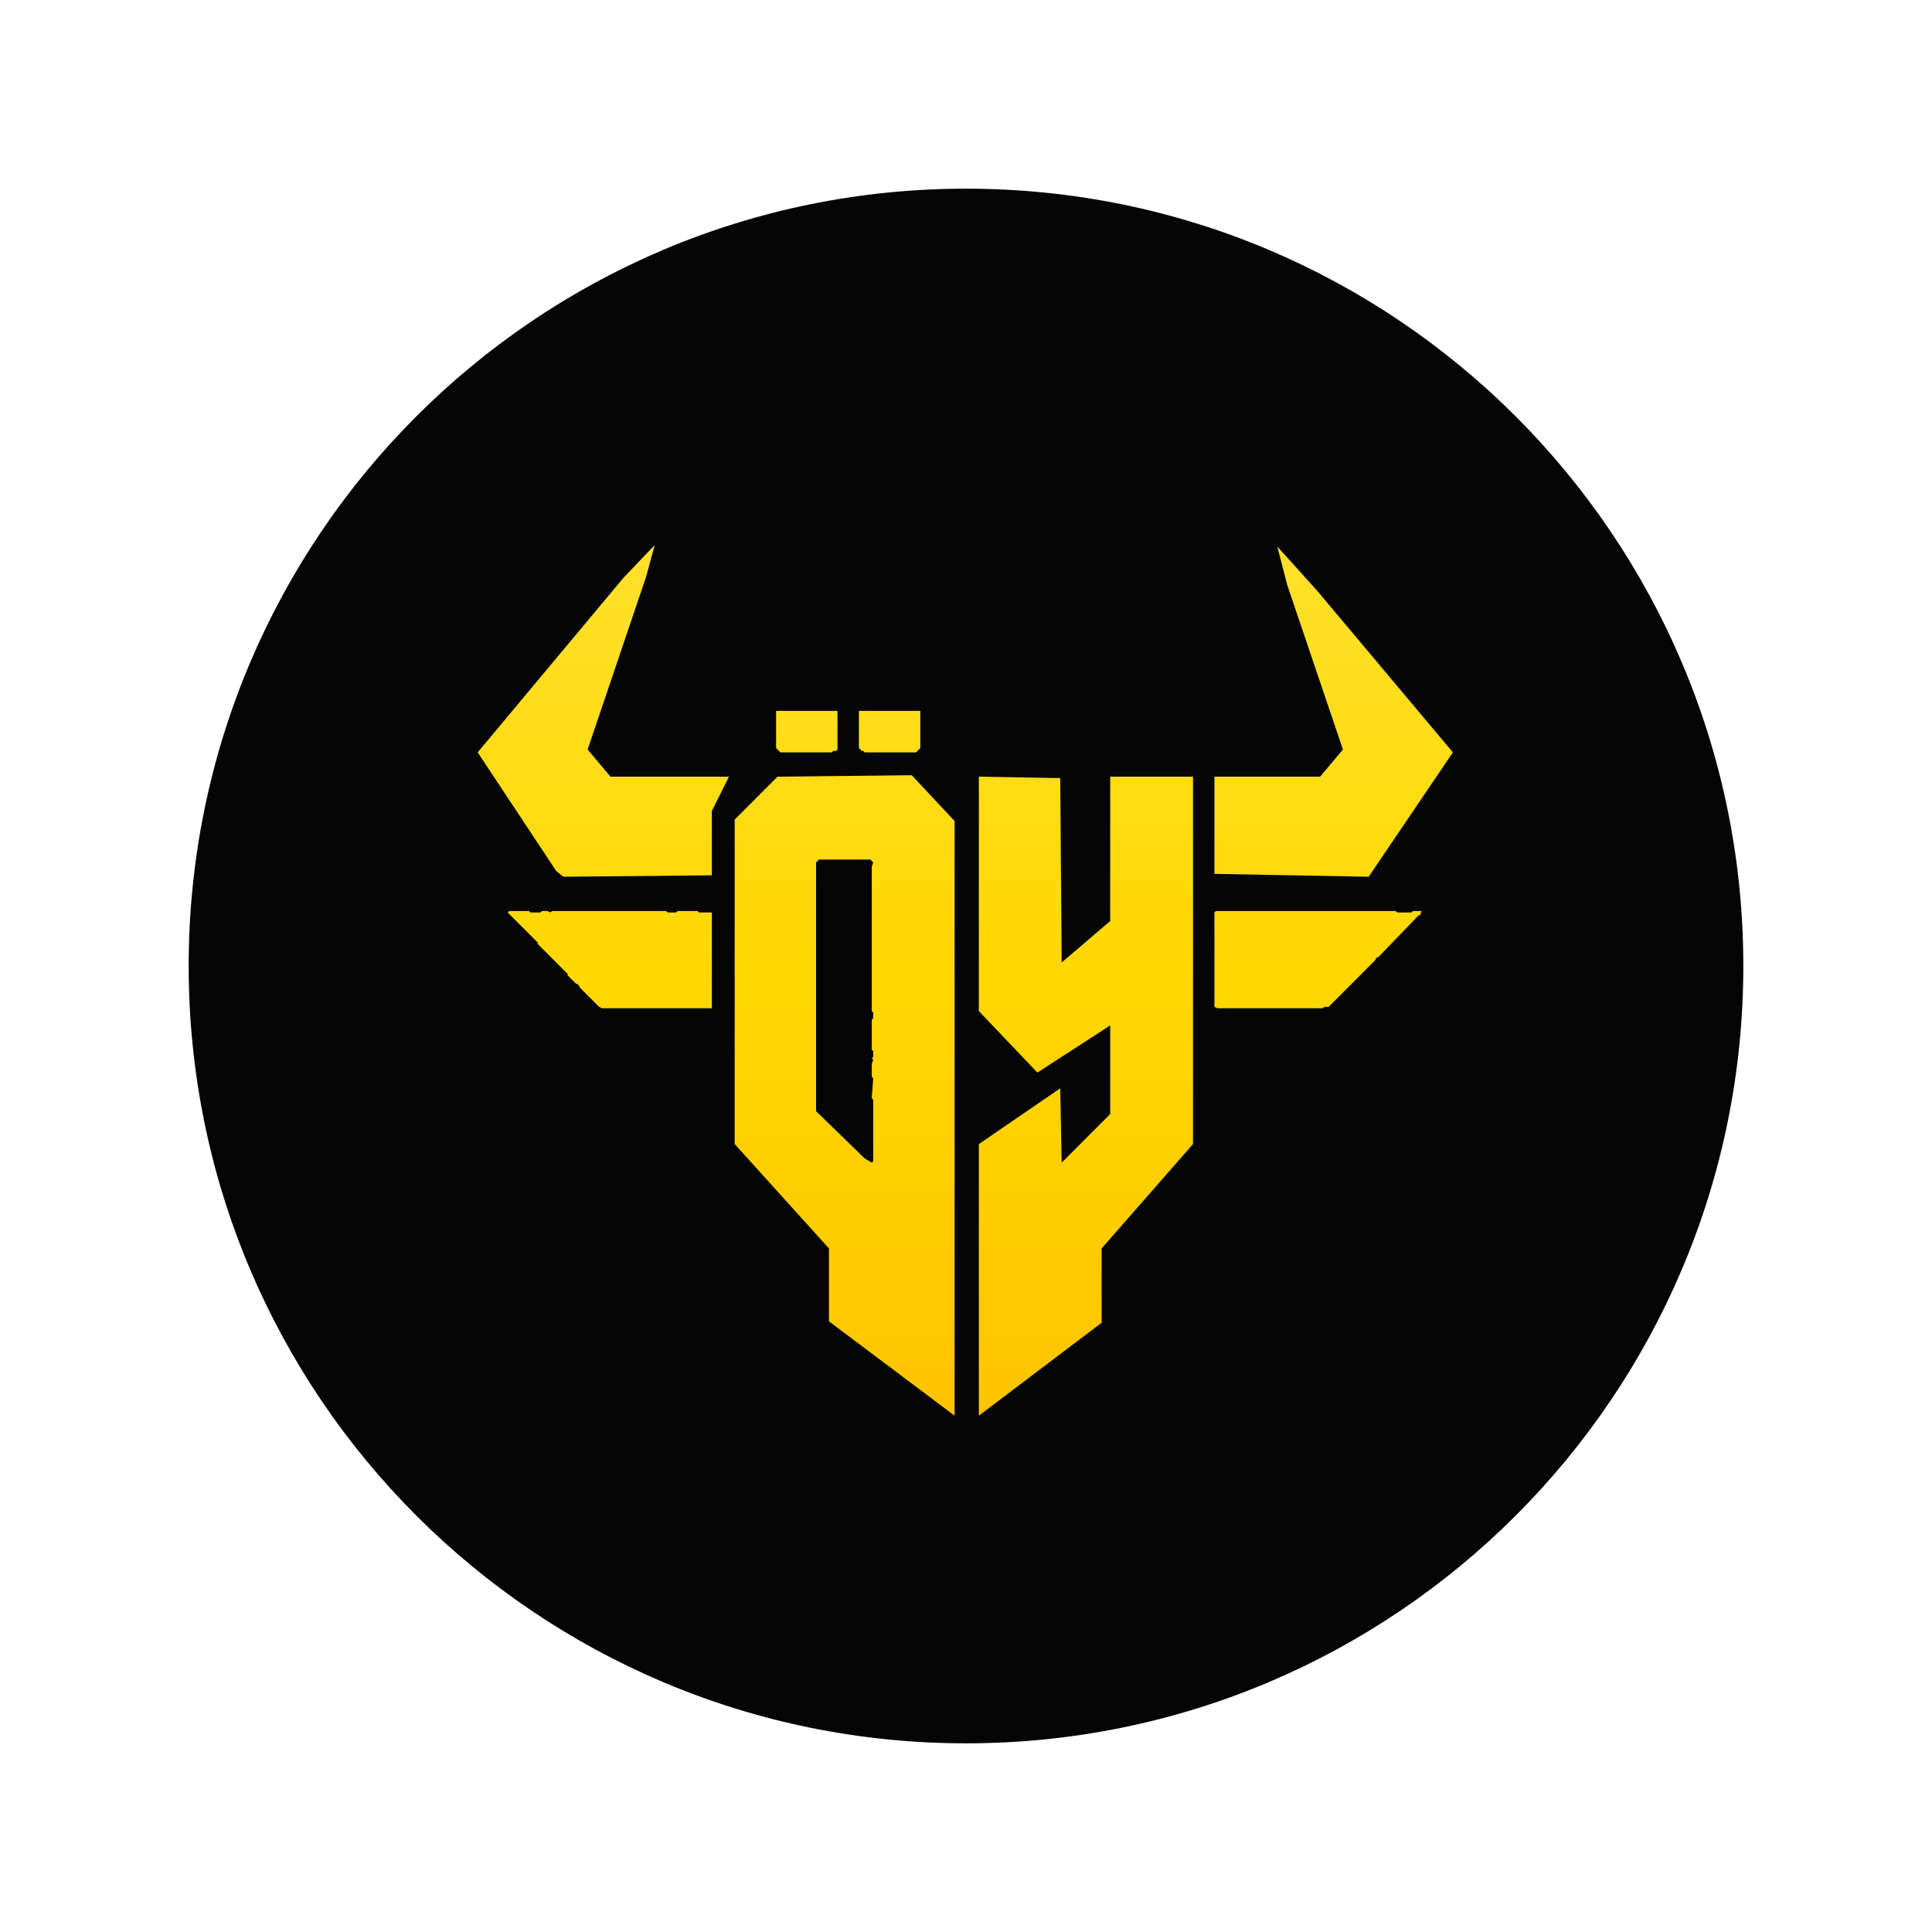
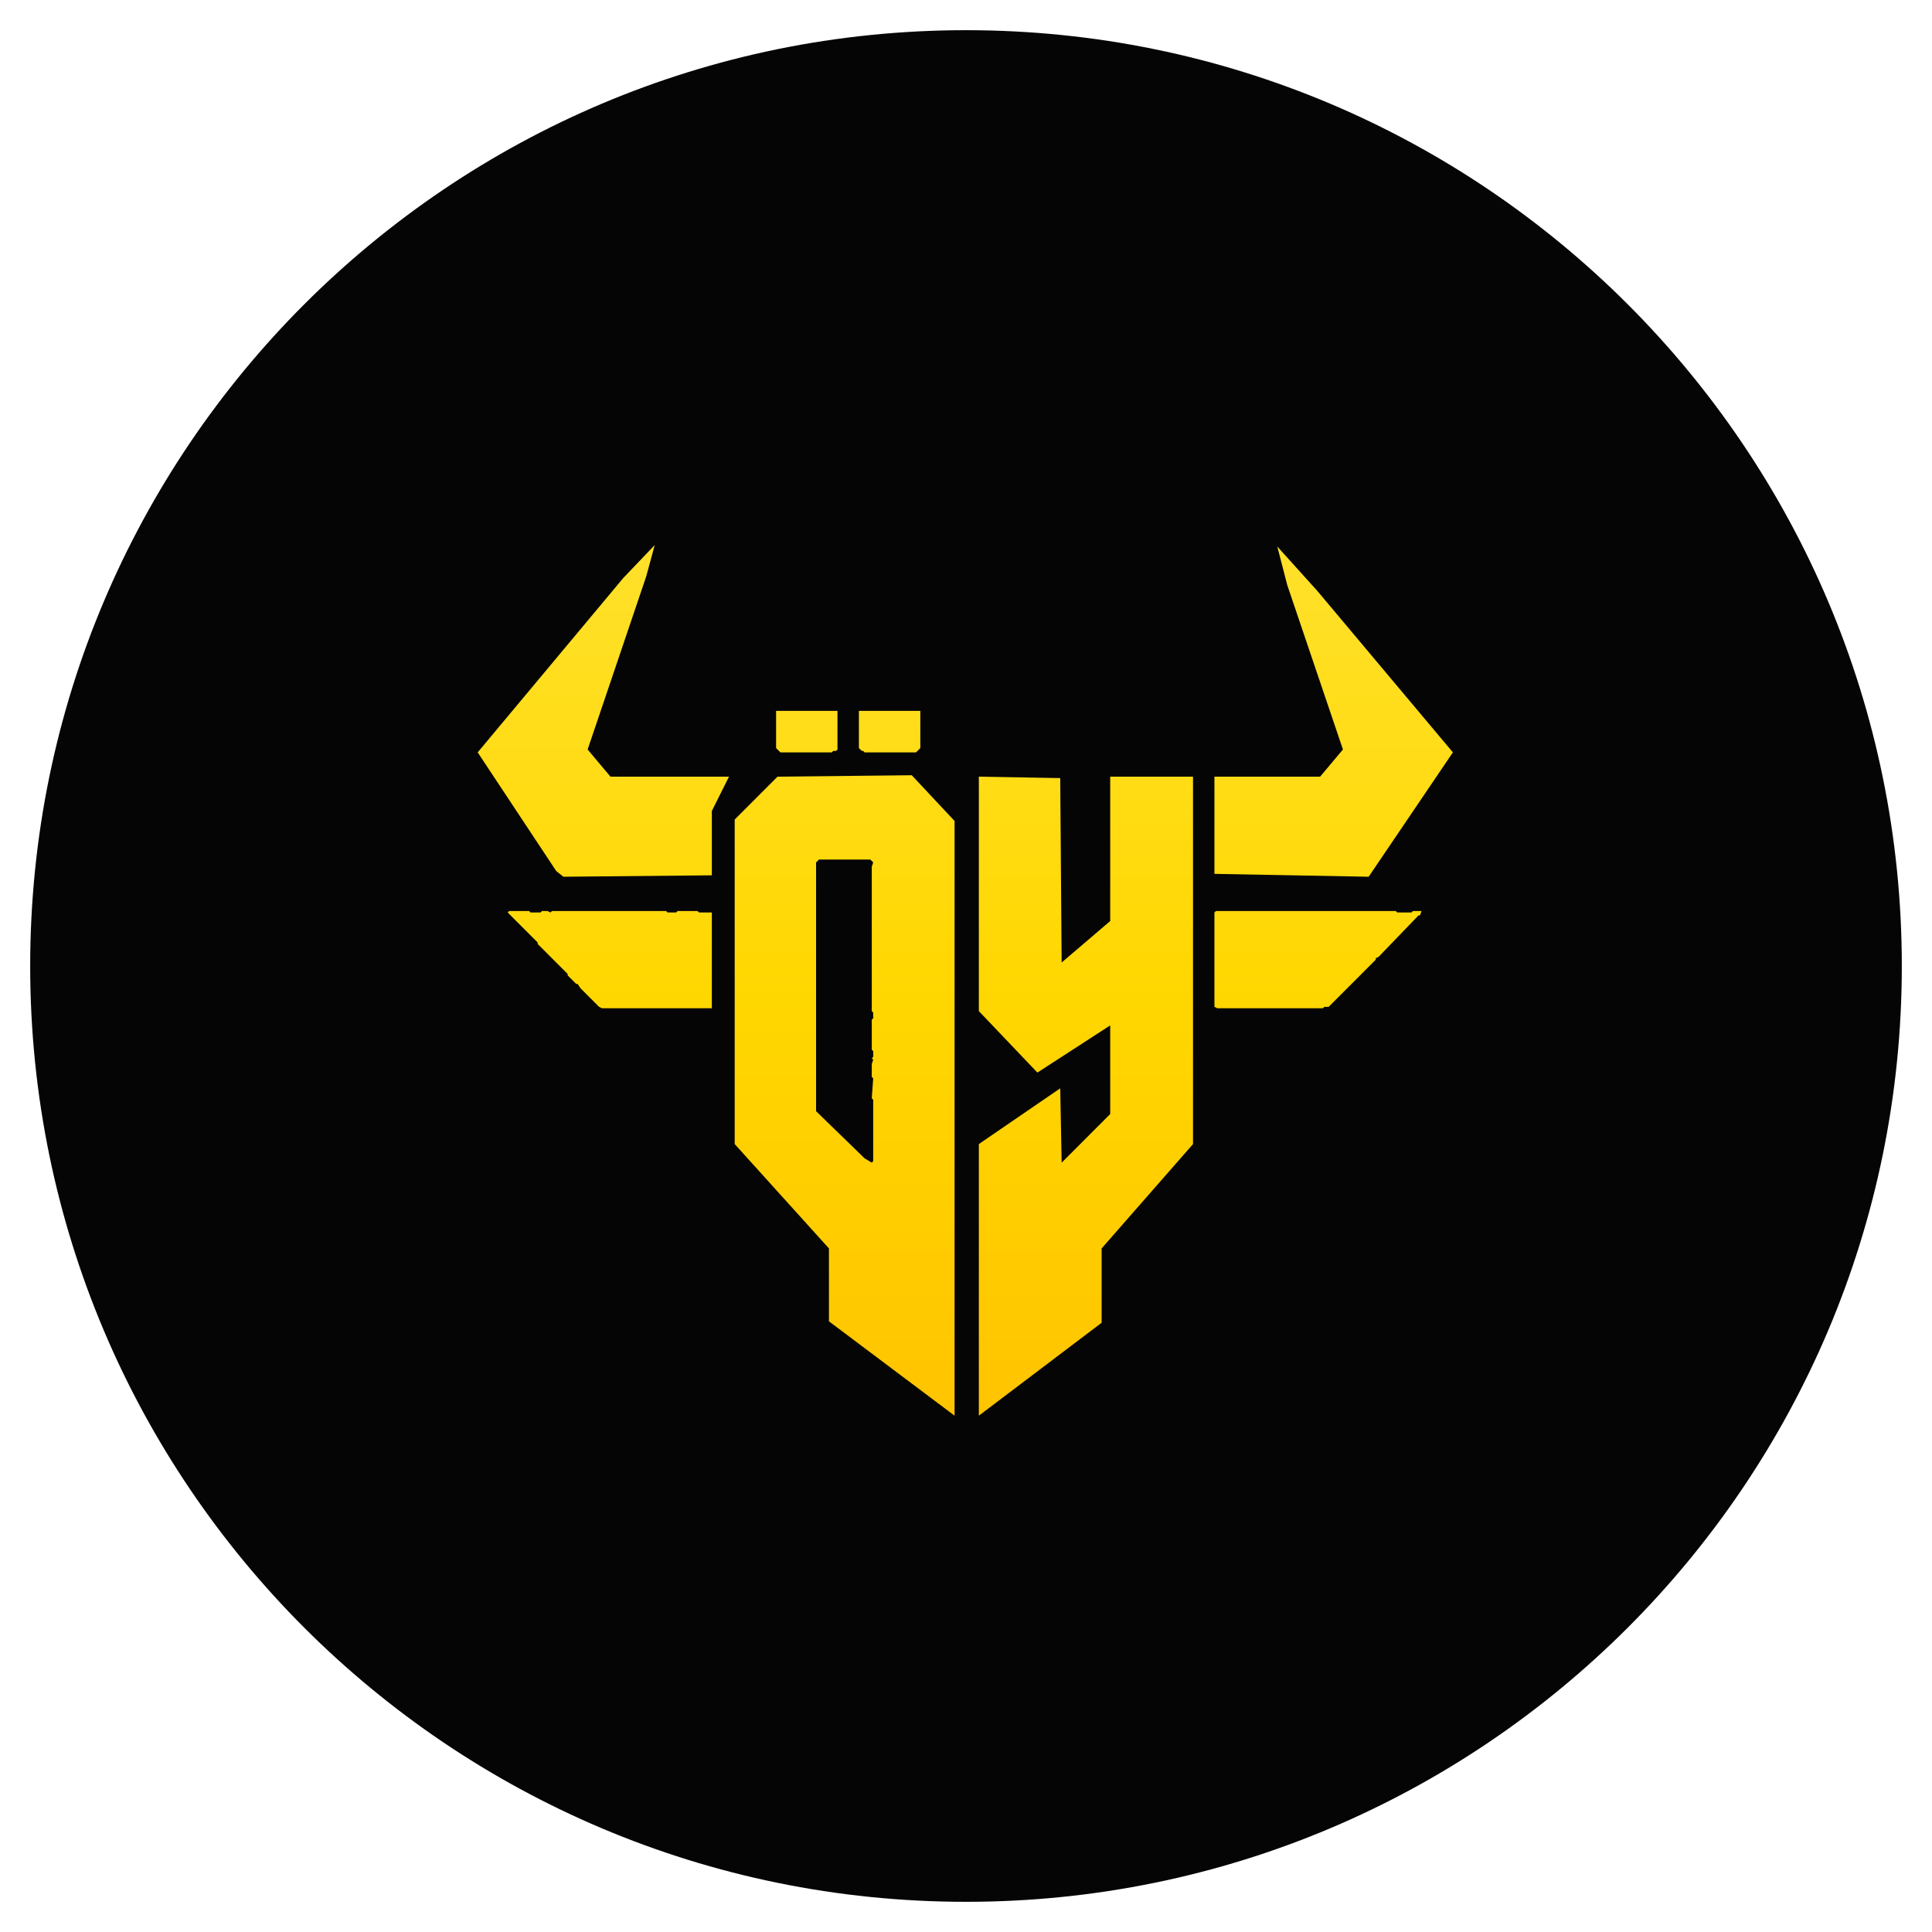
<svg xmlns="http://www.w3.org/2000/svg" viewBox="0 0 512 512" role="img" aria-labelledby="oy-favicon-title">
  <defs>
    <linearGradient id="gold" x1="0" y1="0" x2="0" y2="1">
      <stop offset="0" stop-color="#FFE12B" />
      <stop offset="0.52" stop-color="#FFD700" />
      <stop offset="1" stop-color="#FFC400" />
    </linearGradient>
  </defs>
-   <circle cx="256" cy="256" r="206" fill="#050505" />
+   <circle cx="256" cy="256" r="248" fill="#050505" />
  <g transform="translate(256 260) scale(.674) translate(-256 -256)">
    <path d="M 353.68 266.12 L 354.81 266.68 L 396.35 266.68 L 396.91 266.12 L 398.60 266.12 L 417.12 247.57 L 417.12 247.01 L 418.25 246.44 L 433.96 230.14 L 434.53 230.14 L 435.09 228.46 L 431.72 228.46 L 431.16 229.02 L 425.54 229.02 L 424.98 228.46 L 354.25 228.46 L 353.68 229.02 Z M 75.79 229.02 L 87.58 240.82 L 87.58 241.39 L 99.37 253.19 L 99.37 253.75 L 102.74 257.12 L 103.30 257.12 L 104.42 258.81 L 111.72 266.12 L 112.84 266.68 L 156.07 266.68 L 156.07 229.02 L 151.02 229.02 L 150.46 228.46 L 142.60 228.46 L 142.04 229.02 L 138.67 229.02 L 138.11 228.46 L 93.19 228.46 L 92.63 229.02 L 91.51 228.46 L 89.26 228.46 L 88.70 229.02 L 84.77 229.02 L 84.21 228.46 L 76.35 228.46 Z M 345.26 175.62 L 312.70 175.62 L 312.70 232.39 L 293.61 248.69 L 293.05 176.18 L 261.05 175.62 L 261.05 267.80 L 284.07 291.97 L 312.70 273.42 L 312.70 308.27 L 293.61 327.39 L 293.05 298.16 L 261.05 320.08 L 261.05 426.88 L 309.33 390.34 L 309.33 361.11 L 345.26 320.08 Z M 181.89 175.62 L 165.05 192.48 L 165.05 320.08 L 202.11 361.11 L 202.11 389.78 L 251.51 426.88 L 251.51 193.05 L 234.67 175.06 Z M 198.18 208.22 L 218.39 208.22 L 219.51 209.35 L 218.95 211.03 L 218.95 267.80 L 219.51 268.37 L 219.51 270.61 L 218.95 271.18 L 218.95 282.98 L 219.51 283.54 L 219.51 285.79 L 218.95 286.35 L 219.51 286.92 L 218.95 288.60 L 218.95 293.66 L 219.51 294.22 L 218.95 302.09 L 219.51 302.65 L 219.51 326.82 L 218.95 327.39 L 216.14 325.70 L 197.05 307.15 L 197.05 209.35 Z M 213.89 149.76 L 213.89 164.38 L 215.02 165.50 L 215.58 165.50 L 216.14 166.07 L 236.35 166.07 L 238.04 164.38 L 238.04 149.76 Z M 181.33 149.76 L 181.33 164.38 L 183.02 166.07 L 203.23 166.07 L 203.79 165.50 L 204.91 165.50 L 205.47 164.94 L 205.47 149.76 Z M 378.39 85.12 L 382.32 100.30 L 404.21 164.94 L 395.23 175.62 L 353.68 175.62 L 353.68 213.84 L 414.32 214.97 L 447.44 166.07 L 394.11 102.55 Z M 133.61 84.56 L 121.26 97.49 L 64.00 166.07 L 94.88 212.72 L 97.68 214.97 L 156.07 214.41 L 156.07 189.11 L 162.81 175.62 L 116.21 175.62 L 107.23 164.94 L 130.25 96.93 Z" fill="url(#gold)" fill-rule="evenodd" clip-rule="evenodd" />
  </g>
</svg>
